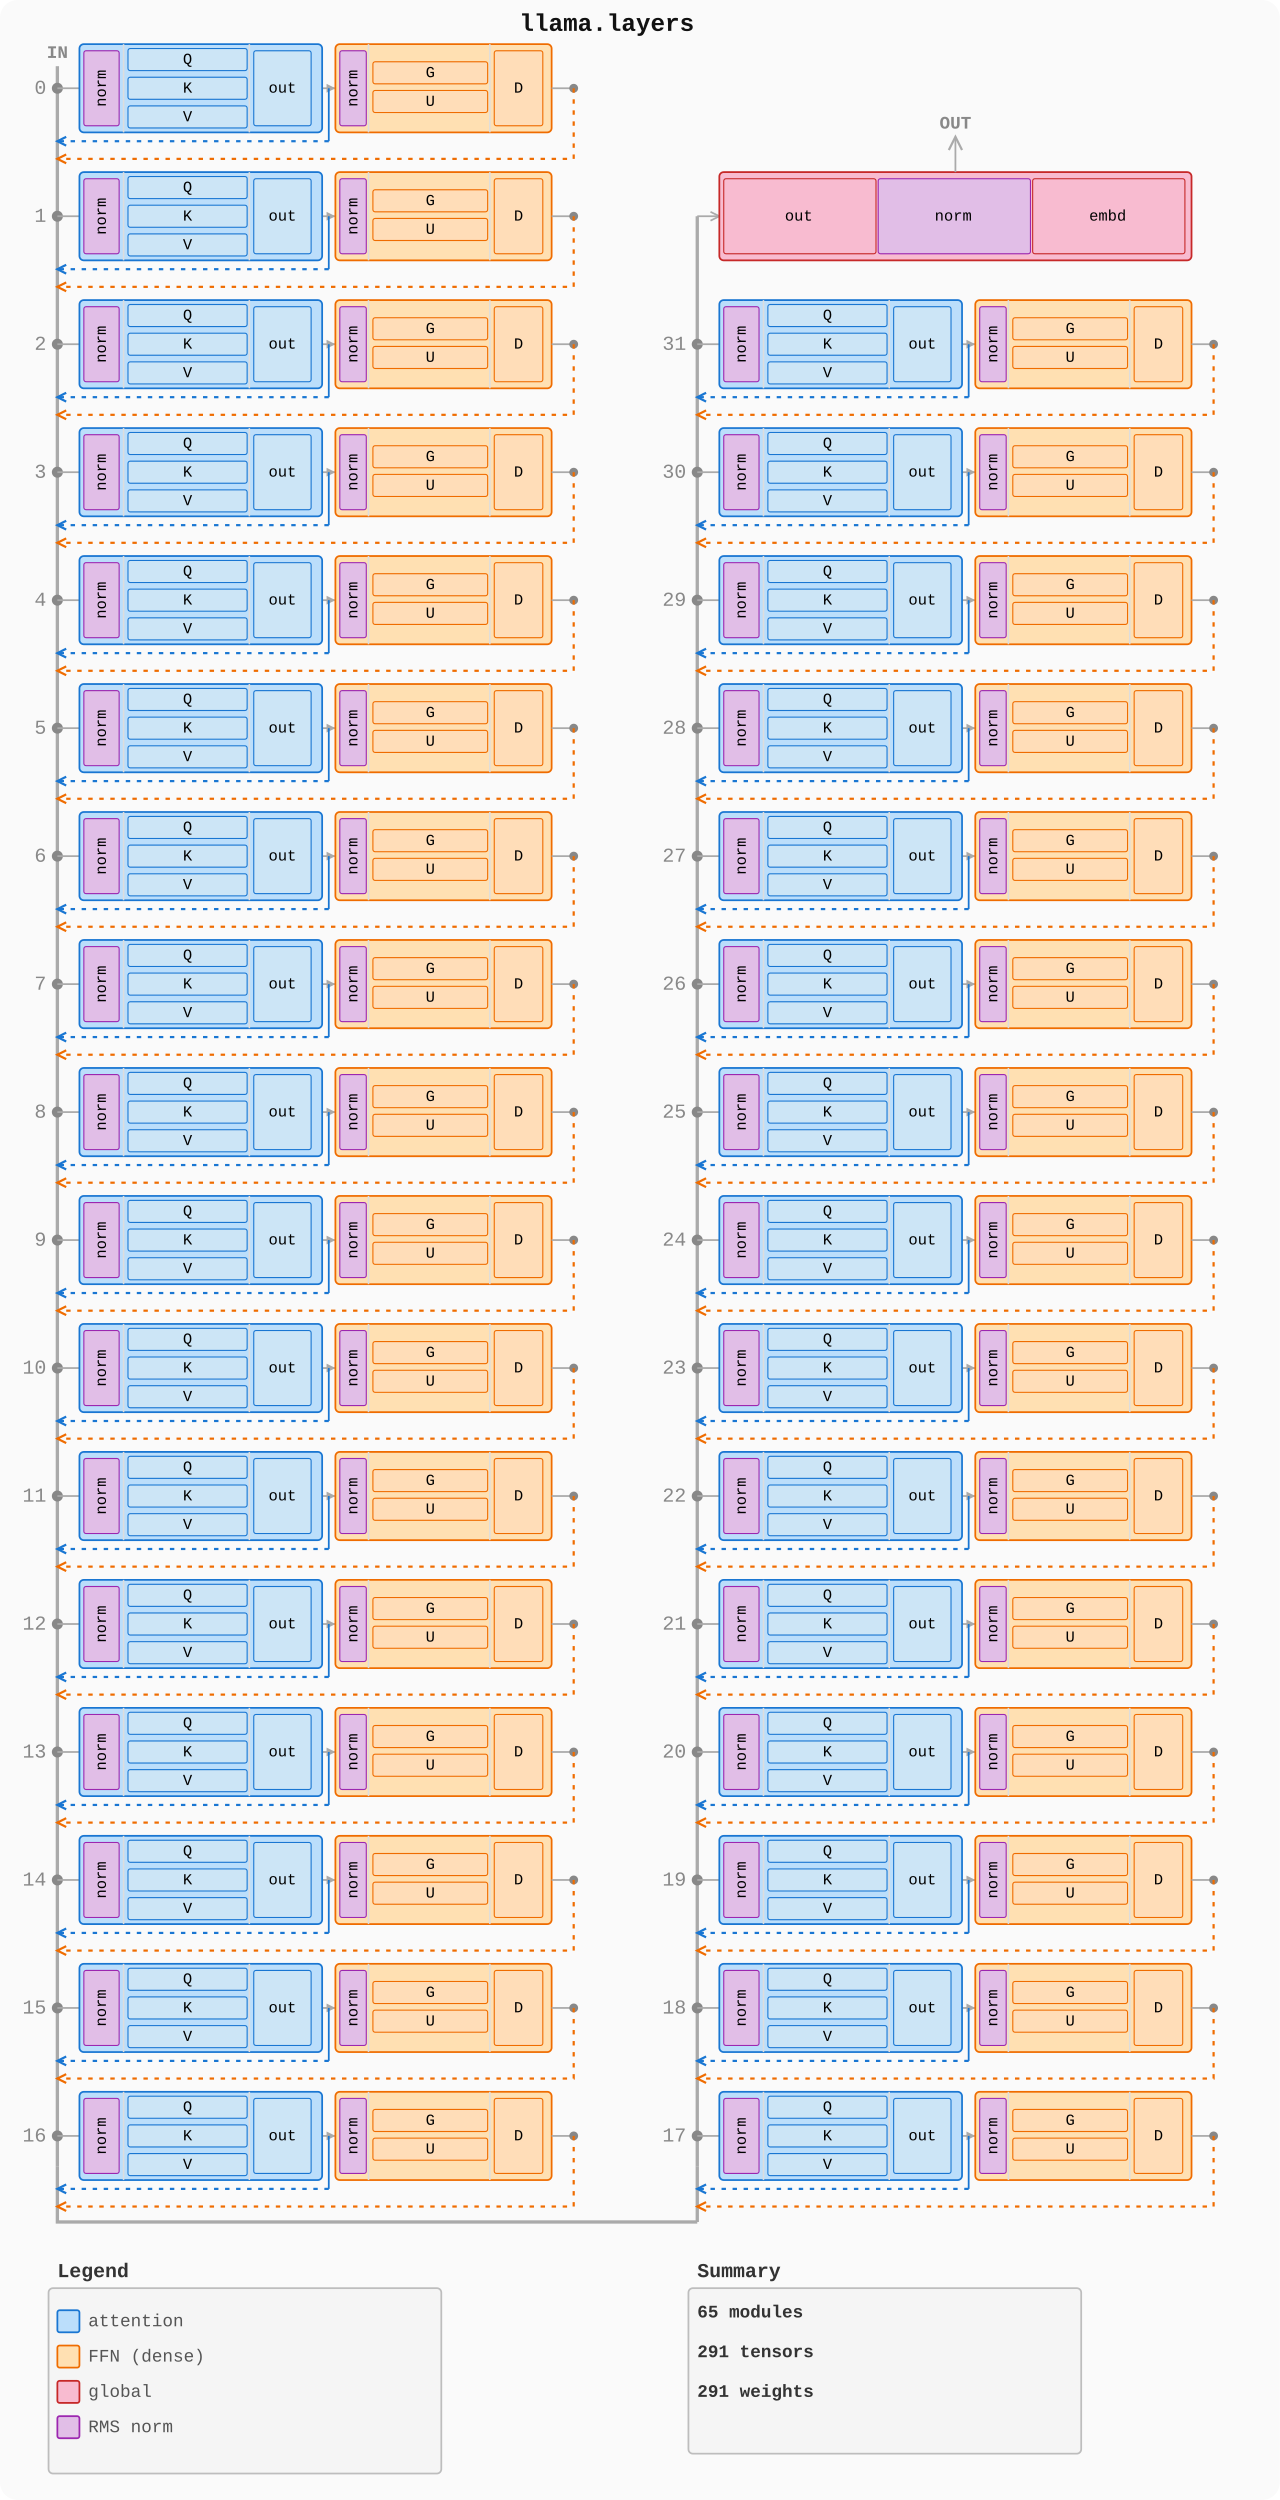
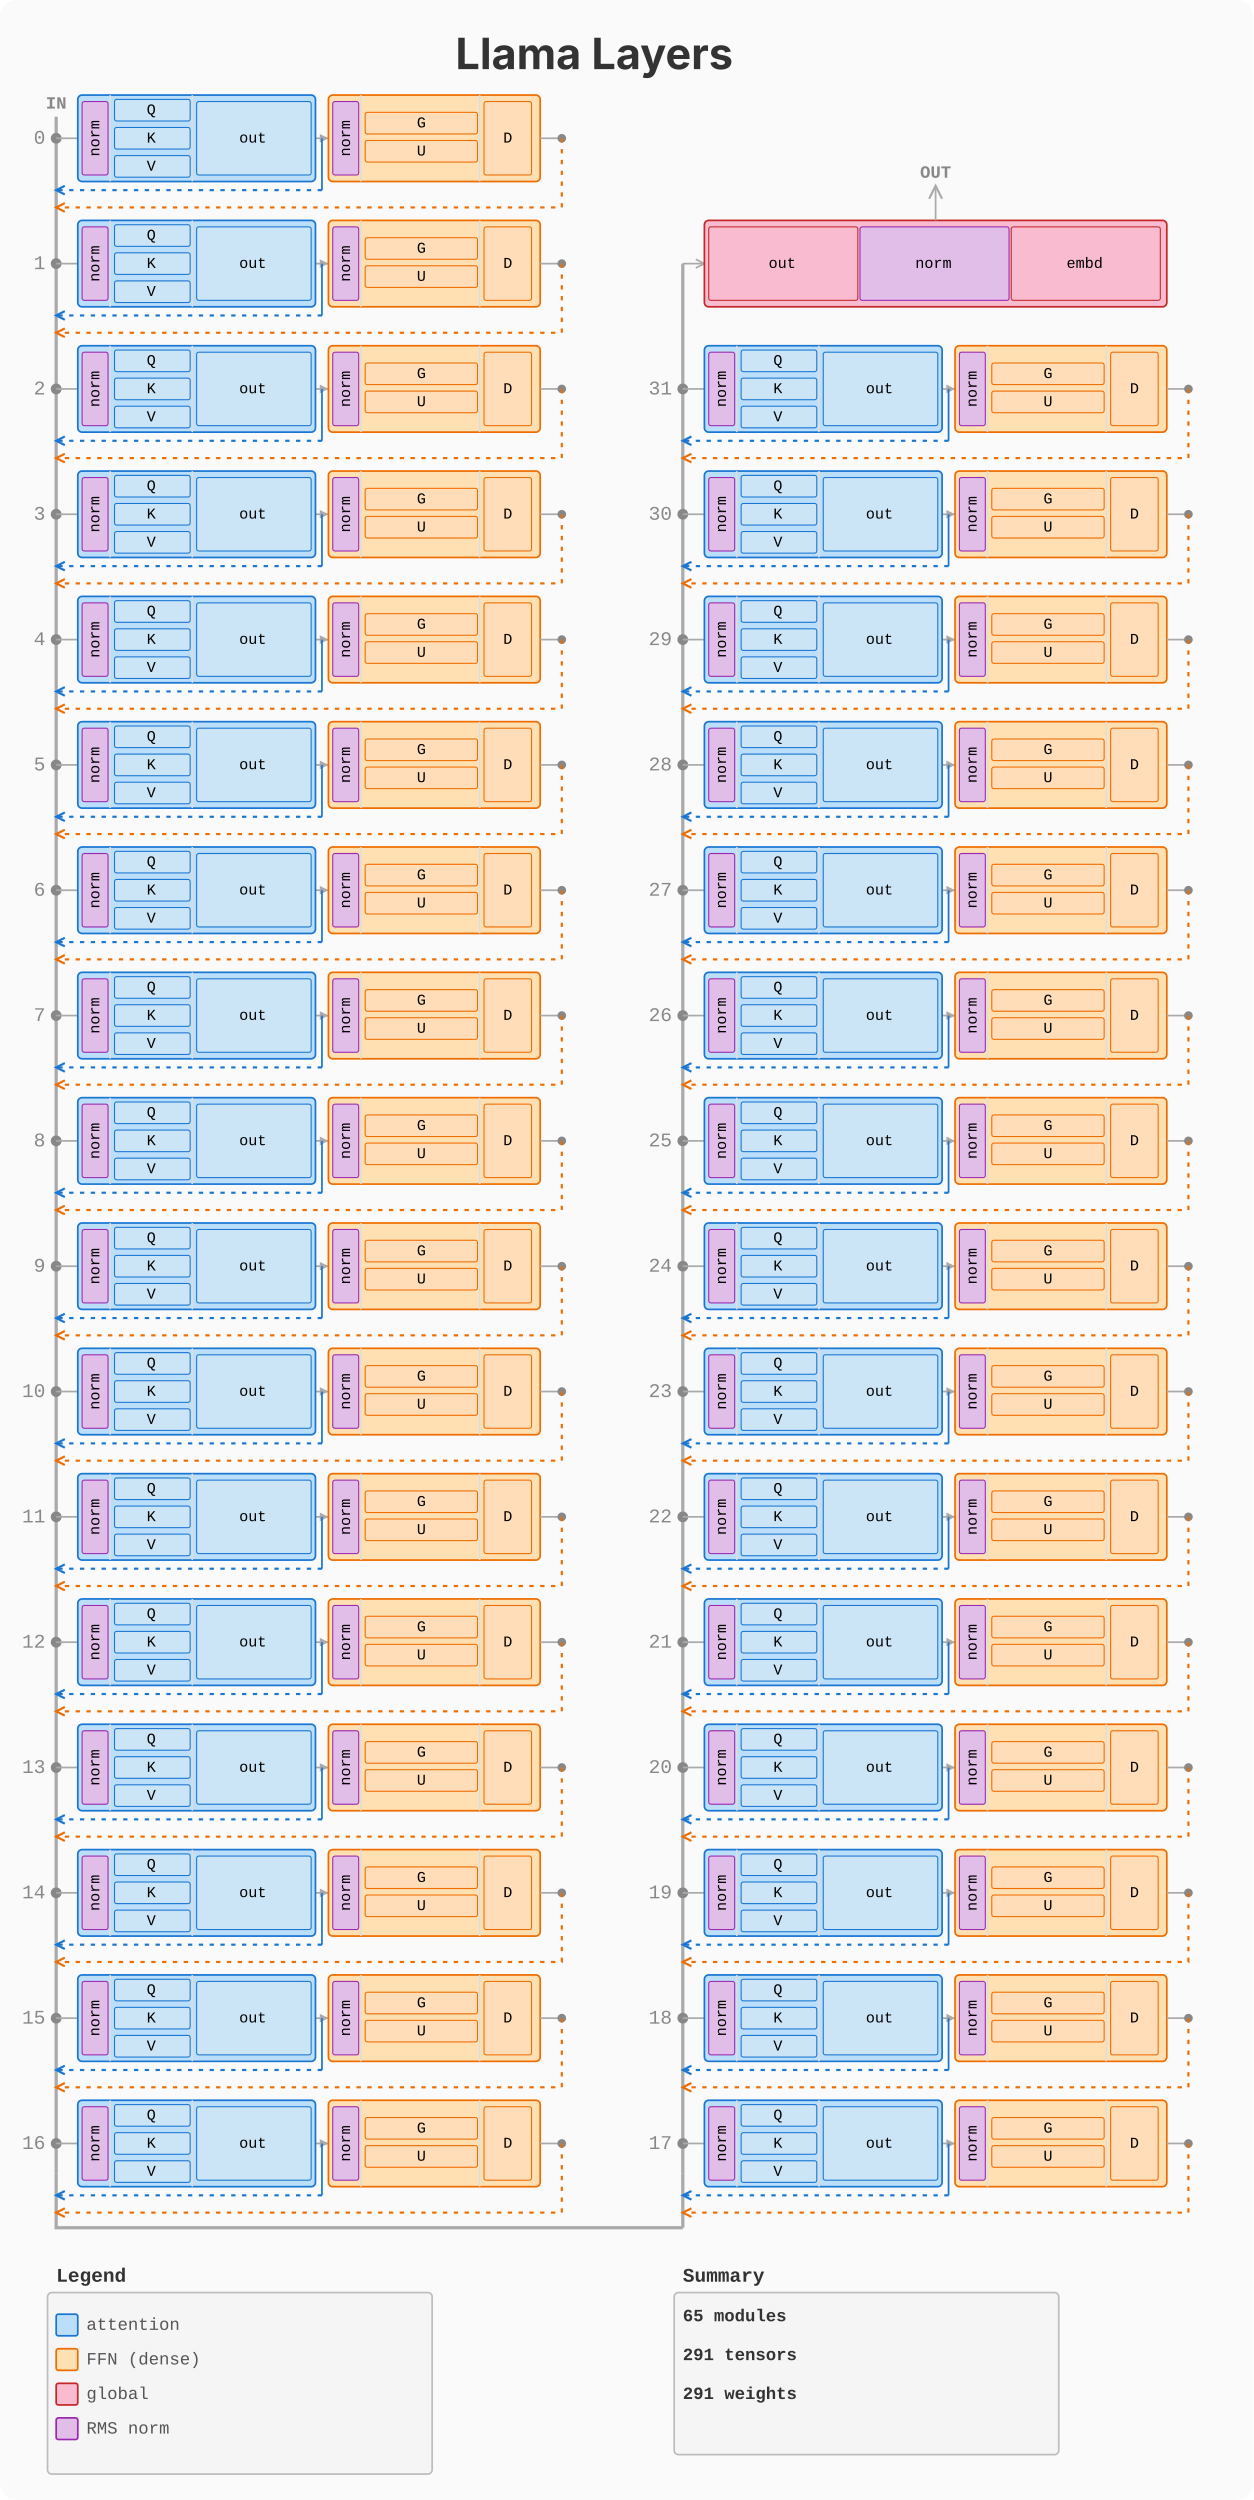
- <svg xmlns="http://www.w3.org/2000/svg" viewBox="0 0 580 1133">
+ <svg xmlns="http://www.w3.org/2000/svg" viewBox="0 0 580 1157">
  <style>
  text { font-family: 'Courier New', monospace; }
-   .title { font-size: 11px; font-weight: bold; fill: #111111; }
+   .title { font-size: 20px; font-weight: bold; fill: #333333; font-family: system-ui, -apple-system, sans-serif; }
  .hdr   { font-size: 9px; font-weight: bold; fill: #333333; text-anchor: middle; dominant-baseline: middle; }
  .lbl   { font-size: 9px; fill: #888888; text-anchor: end; dominant-baseline: middle; }
  .tlbl  { font-size: 7px; fill: #000000; text-anchor: middle; dominant-baseline: middle; }
  .io    { font-size: 8px; font-weight: bold; fill: #888888; text-anchor: middle; dominant-baseline: middle; }
  .gtxt  { font-size: 9px; text-anchor: middle; dominant-baseline: middle; }
  .ltxt  { font-size: 8px; fill: #555555; dominant-baseline: middle; }
  .shdr  { font-size: 8px; font-weight: bold; fill: #333333; dominant-baseline: middle; }
</style>
  <defs>
    <linearGradient id="zm_full_attention" x1="0" y1="0" x2="0" y2="1">
      <stop offset="0%%" stop-color="#e3f2fd" />
      <stop offset="100%%" stop-color="#bbdefb" />
    </linearGradient>
    <linearGradient id="zm_swa" x1="0" y1="0" x2="0" y2="1">
-       <stop offset="0%%" stop-color="#e0f7fa" />
-       <stop offset="100%%" stop-color="#b2dfdb" />
+       <stop offset="0%%" stop-color="#e8f5e9" />
+       <stop offset="100%%" stop-color="#c8e6c9" />
    </linearGradient>
    <linearGradient id="zm_recurrent" x1="0" y1="0" x2="0" y2="1">
      <stop offset="0%%" stop-color="#e8f5e9" />
      <stop offset="100%%" stop-color="#c8e6c9" />
    </linearGradient>
    <linearGradient id="zm_ffn" x1="0" y1="0" x2="0" y2="1">
      <stop offset="0%%" stop-color="#fff3e0" />
      <stop offset="100%%" stop-color="#ffe0b2" />
    </linearGradient>
    <linearGradient id="zm_global" x1="0" y1="0" x2="0" y2="1">
      <stop offset="0%%" stop-color="#fce4ec" />
      <stop offset="100%%" stop-color="#f8bbd0" />
    </linearGradient>
    <symbol id="blk-attention" overflow="visible">
      <rect x="0" y="0" width="110" height="40" fill="url(#zm_full_attention)" stroke="#1976D2" stroke-width="0.8" rx="2" />
-       <rect x="2" y="3" width="16" height="34" fill="#e1bee7" stroke="#9C27B0" stroke-width="0.5" rx="1" />
-       <text class="tlbl" x="10" y="20" transform="rotate(-90,10,20)">norm</text>
-       <line x1="20" y1="0" x2="20" y2="40" stroke="#DDDDDD" stroke-width="0.7" />
-       <rect x="22" y="2" width="54" height="10" fill="#cce5f6" stroke="#1976D2" stroke-width="0.5" rx="1" />
-       <text class="tlbl" x="49" y="7">Q</text>
-       <rect x="22" y="15" width="54" height="10" fill="#cce5f6" stroke="#1976D2" stroke-width="0.5" rx="1" />
-       <text class="tlbl" x="49" y="20">K</text>
-       <rect x="22" y="28" width="54" height="10" fill="#cce5f6" stroke="#1976D2" stroke-width="0.5" rx="1" />
-       <text class="tlbl" x="49" y="33">V</text>
-       <line x1="77" y1="0" x2="77" y2="40" stroke="#DDDDDD" stroke-width="0.7" />
-       <rect x="79" y="3" width="26" height="34" fill="#cce5f6" stroke="#1976D2" stroke-width="0.5" rx="1" />
-       <text class="tlbl" x="92" y="20">out</text>
+       <rect x="2" y="3" width="12" height="34" fill="#e1bee7" stroke="#9C27B0" stroke-width="0.5" rx="1" />
+       <text class="tlbl" x="8" y="20" transform="rotate(-90,8,20)">norm</text>
+       <line x1="15" y1="0" x2="15" y2="40" stroke="#DDDDDD" stroke-width="0.7" />
+       <rect x="17" y="2" width="35" height="10" fill="#cce5f6" stroke="#1976D2" stroke-width="0.5" rx="1" />
+       <text class="tlbl" x="34" y="7">Q</text>
+       <rect x="17" y="15" width="35" height="10" fill="#cce5f6" stroke="#1976D2" stroke-width="0.5" rx="1" />
+       <text class="tlbl" x="34" y="20">K</text>
+       <rect x="17" y="28" width="35" height="10" fill="#cce5f6" stroke="#1976D2" stroke-width="0.5" rx="1" />
+       <text class="tlbl" x="34" y="33">V</text>
+       <line x1="53" y1="0" x2="53" y2="40" stroke="#DDDDDD" stroke-width="0.7" />
+       <rect x="55" y="3" width="53" height="34" fill="#cce5f6" stroke="#1976D2" stroke-width="0.5" rx="1" />
+       <text class="tlbl" x="81" y="20">out</text>
      <line x1="113" y1="20" x2="113" y2="44" stroke="#1976D2" stroke-width="0.8" />
      <path d="M 113,44 L -10,44" fill="none" stroke="#1976D2" stroke-width="1.0" stroke-dasharray="2,3" />
      <polyline points="-6,42 -10,44 -6,46" fill="none" stroke="#1976D2" stroke-width="1.0" />
    </symbol>
    <symbol id="ffn-dense" overflow="visible">
      <rect x="0" y="0" width="98" height="40" fill="url(#zm_ffn)" stroke="#EF6C00" stroke-width="0.8" rx="2" />
      <rect x="2" y="3" width="12" height="34" fill="#e1bee7" stroke="#9C27B0" stroke-width="0.5" rx="1" />
      <text class="tlbl" x="8" y="20" transform="rotate(-90,8,20)">norm</text>
      <line x1="15" y1="0" x2="15" y2="40" stroke="#DDDDDD" stroke-width="0.7" />
      <rect x="17" y="8" width="52" height="10" fill="#ffddb8" stroke="#EF6C00" stroke-width="0.5" rx="1" />
      <text class="tlbl" x="43" y="13">G</text>
      <rect x="17" y="21" width="52" height="10" fill="#ffddb8" stroke="#EF6C00" stroke-width="0.5" rx="1" />
      <text class="tlbl" x="43" y="26">U</text>
      <rect x="72" y="3" width="22" height="34" fill="#ffddb8" stroke="#EF6C00" stroke-width="0.5" rx="1" />
      <text class="tlbl" x="83" y="20">D</text>
      <line x1="70" y1="0" x2="70" y2="40" stroke="#DDDDDD" stroke-width="0.7" />
      <line x1="98" y1="20" x2="108" y2="20" stroke="#AAAAAA" stroke-width="0.8" />
      <circle cx="108" cy="20" r="2" fill="#888888" />
      <path d="M 108,20 L 108,52 L -126,52" fill="none" stroke="#EF6C00" stroke-width="1.0" stroke-dasharray="2,3" />
      <polyline points="-122,50 -126,52 -122,54" fill="none" stroke="#EF6C00" stroke-width="1.0" />
    </symbol>
    <symbol id="row-chrome" overflow="visible">
      <circle cx="26" cy="0" r="2.5" fill="#888888" />
      <line x1="26" y1="0" x2="36" y2="0" stroke="#AAAAAA" stroke-width="0.8" />
      <line x1="146" y1="0" x2="152" y2="0" stroke="#AAAAAA" stroke-width="0.8" />
      <polygon points="148,-2 152,0 148,2" fill="#AAAAAA" />
    </symbol>
    <symbol id="global-row" overflow="visible">
      <line x1="26" y1="0" x2="36" y2="0" stroke="#AAAAAA" stroke-width="0.8" />
      <polyline points="32,-2 36,0 32,2" fill="none" stroke="#AAAAAA" stroke-width="0.8" />
      <rect x="36" y="-20" width="214" height="40" fill="url(#zm_global)" stroke="#C62828" stroke-width="0.8" rx="2" />
      <rect x="38" y="-17" width="69" height="34" fill="#f8bbd0" stroke="#C62828" stroke-width="0.5" rx="1" />
      <text class="tlbl" x="72" y="0">out</text>
      <rect x="108" y="-17" width="69" height="34" fill="#e1bee7" stroke="#9C27B0" stroke-width="0.5" rx="1" />
      <text class="tlbl" x="142" y="0">norm</text>
      <rect x="178" y="-17" width="69" height="34" fill="#f8bbd0" stroke="#C62828" stroke-width="0.5" rx="1" />
      <text class="tlbl" x="212" y="0">embd</text>
      <line x1="143" y1="-20" x2="143" y2="-36" stroke="#AAAAAA" stroke-width="0.8" />
      <polyline points="140,-30 143,-36 146,-30" fill="none" stroke="#AAAAAA" stroke-width="1" />
      <text class="io" x="143" y="-42">OUT</text>
    </symbol>
    <symbol id="legend" overflow="visible">
      <text style="font-size:9px;font-weight:bold;fill:#333333;font-family:'Courier New',monospace" x="4" y="-5">Legend</text>
      <rect width="178" height="84" fill="#f5f5f5" stroke="#bdbdbd" stroke-width="0.8" rx="2" />
      <rect x="4" y="10" width="10" height="10" fill="url(#zm_full_attention)" stroke="#1976D2" stroke-width="0.8" rx="1" />
      <text class="ltxt" x="18" y="15">attention</text>
      <rect x="4" y="26" width="10" height="10" fill="url(#zm_ffn)" stroke="#EF6C00" stroke-width="0.8" rx="1" />
      <text class="ltxt" x="18" y="31">FFN (dense)</text>
      <rect x="4" y="42" width="10" height="10" fill="url(#zm_global)" stroke="#C62828" stroke-width="0.8" rx="1" />
      <text class="ltxt" x="18" y="47">global</text>
      <rect x="4" y="58" width="10" height="10" fill="#e1bee7" stroke="#9C27B0" stroke-width="0.8" rx="1" />
      <text class="ltxt" x="18" y="63">RMS norm</text>
    </symbol>
    <symbol id="summary" overflow="visible">
      <text style="font-size:9px;font-weight:bold;fill:#333333;font-family:'Courier New',monospace" x="4" y="-5">Summary</text>
      <rect width="178" height="75" fill="#f5f5f5" stroke="#bdbdbd" stroke-width="0.8" rx="2" />
      <text class="shdr" x="4" y="11">65 modules</text>
      <text class="shdr" x="4" y="29">291 tensors</text>
      <text class="shdr" x="4" y="47">291 weights</text>
    </symbol>
  </defs>
-   <rect width="580" height="1133" fill="#fafafa" rx="8" />
-   <text class="title" x="275" y="14" text-anchor="middle">llama.layers</text>
-   <line x1="26" y1="30" x2="26" y2="982" stroke="#AAAAAA" stroke-width="1.5" />
-   <text class="io" x="26" y="24">IN</text>
-   <path d="M 26,982 L 26,1007 L 316,1007" fill="none" stroke="#AAAAAA" stroke-width="1.5" />
-   <line x1="316" y1="1007" x2="316" y2="982" stroke="#AAAAAA" stroke-width="1.5" />
-   <line x1="316" y1="982" x2="316" y2="98" stroke="#AAAAAA" stroke-width="1.5" />
-   <use href="#row-chrome" transform="translate(0,40)" />
-   <text class="lbl" x="21" y="40">0</text>
-   <use href="#blk-attention" transform="translate(36,20)" />
-   <use href="#ffn-dense" transform="translate(152,20)" />
-   <use href="#row-chrome" transform="translate(0,98)" />
-   <text class="lbl" x="21" y="98">1</text>
-   <use href="#blk-attention" transform="translate(36,78)" />
-   <use href="#ffn-dense" transform="translate(152,78)" />
-   <use href="#row-chrome" transform="translate(0,156)" />
-   <text class="lbl" x="21" y="156">2</text>
-   <use href="#blk-attention" transform="translate(36,136)" />
-   <use href="#ffn-dense" transform="translate(152,136)" />
-   <use href="#row-chrome" transform="translate(0,214)" />
-   <text class="lbl" x="21" y="214">3</text>
-   <use href="#blk-attention" transform="translate(36,194)" />
-   <use href="#ffn-dense" transform="translate(152,194)" />
-   <use href="#row-chrome" transform="translate(0,272)" />
-   <text class="lbl" x="21" y="272">4</text>
-   <use href="#blk-attention" transform="translate(36,252)" />
-   <use href="#ffn-dense" transform="translate(152,252)" />
-   <use href="#row-chrome" transform="translate(0,330)" />
-   <text class="lbl" x="21" y="330">5</text>
-   <use href="#blk-attention" transform="translate(36,310)" />
-   <use href="#ffn-dense" transform="translate(152,310)" />
-   <use href="#row-chrome" transform="translate(0,388)" />
-   <text class="lbl" x="21" y="388">6</text>
-   <use href="#blk-attention" transform="translate(36,368)" />
-   <use href="#ffn-dense" transform="translate(152,368)" />
-   <use href="#row-chrome" transform="translate(0,446)" />
-   <text class="lbl" x="21" y="446">7</text>
-   <use href="#blk-attention" transform="translate(36,426)" />
-   <use href="#ffn-dense" transform="translate(152,426)" />
-   <use href="#row-chrome" transform="translate(0,504)" />
-   <text class="lbl" x="21" y="504">8</text>
-   <use href="#blk-attention" transform="translate(36,484)" />
-   <use href="#ffn-dense" transform="translate(152,484)" />
-   <use href="#row-chrome" transform="translate(0,562)" />
-   <text class="lbl" x="21" y="562">9</text>
-   <use href="#blk-attention" transform="translate(36,542)" />
-   <use href="#ffn-dense" transform="translate(152,542)" />
-   <use href="#row-chrome" transform="translate(0,620)" />
-   <text class="lbl" x="21" y="620">10</text>
-   <use href="#blk-attention" transform="translate(36,600)" />
-   <use href="#ffn-dense" transform="translate(152,600)" />
-   <use href="#row-chrome" transform="translate(0,678)" />
-   <text class="lbl" x="21" y="678">11</text>
-   <use href="#blk-attention" transform="translate(36,658)" />
-   <use href="#ffn-dense" transform="translate(152,658)" />
-   <use href="#row-chrome" transform="translate(0,736)" />
-   <text class="lbl" x="21" y="736">12</text>
-   <use href="#blk-attention" transform="translate(36,716)" />
-   <use href="#ffn-dense" transform="translate(152,716)" />
-   <use href="#row-chrome" transform="translate(0,794)" />
-   <text class="lbl" x="21" y="794">13</text>
-   <use href="#blk-attention" transform="translate(36,774)" />
-   <use href="#ffn-dense" transform="translate(152,774)" />
-   <use href="#row-chrome" transform="translate(0,852)" />
-   <text class="lbl" x="21" y="852">14</text>
-   <use href="#blk-attention" transform="translate(36,832)" />
-   <use href="#ffn-dense" transform="translate(152,832)" />
-   <use href="#row-chrome" transform="translate(0,910)" />
-   <text class="lbl" x="21" y="910">15</text>
-   <use href="#blk-attention" transform="translate(36,890)" />
-   <use href="#ffn-dense" transform="translate(152,890)" />
-   <use href="#row-chrome" transform="translate(0,968)" />
-   <text class="lbl" x="21" y="968">16</text>
-   <use href="#blk-attention" transform="translate(36,948)" />
-   <use href="#ffn-dense" transform="translate(152,948)" />
-   <use href="#row-chrome" transform="translate(290,968)" />
-   <text class="lbl" x="311" y="968">17</text>
-   <use href="#blk-attention" transform="translate(326,948)" />
-   <use href="#ffn-dense" transform="translate(442,948)" />
-   <use href="#row-chrome" transform="translate(290,910)" />
-   <text class="lbl" x="311" y="910">18</text>
-   <use href="#blk-attention" transform="translate(326,890)" />
-   <use href="#ffn-dense" transform="translate(442,890)" />
-   <use href="#row-chrome" transform="translate(290,852)" />
-   <text class="lbl" x="311" y="852">19</text>
-   <use href="#blk-attention" transform="translate(326,832)" />
-   <use href="#ffn-dense" transform="translate(442,832)" />
-   <use href="#row-chrome" transform="translate(290,794)" />
-   <text class="lbl" x="311" y="794">20</text>
-   <use href="#blk-attention" transform="translate(326,774)" />
-   <use href="#ffn-dense" transform="translate(442,774)" />
-   <use href="#row-chrome" transform="translate(290,736)" />
-   <text class="lbl" x="311" y="736">21</text>
-   <use href="#blk-attention" transform="translate(326,716)" />
-   <use href="#ffn-dense" transform="translate(442,716)" />
-   <use href="#row-chrome" transform="translate(290,678)" />
-   <text class="lbl" x="311" y="678">22</text>
-   <use href="#blk-attention" transform="translate(326,658)" />
-   <use href="#ffn-dense" transform="translate(442,658)" />
-   <use href="#row-chrome" transform="translate(290,620)" />
-   <text class="lbl" x="311" y="620">23</text>
-   <use href="#blk-attention" transform="translate(326,600)" />
-   <use href="#ffn-dense" transform="translate(442,600)" />
-   <use href="#row-chrome" transform="translate(290,562)" />
-   <text class="lbl" x="311" y="562">24</text>
-   <use href="#blk-attention" transform="translate(326,542)" />
-   <use href="#ffn-dense" transform="translate(442,542)" />
-   <use href="#row-chrome" transform="translate(290,504)" />
-   <text class="lbl" x="311" y="504">25</text>
-   <use href="#blk-attention" transform="translate(326,484)" />
-   <use href="#ffn-dense" transform="translate(442,484)" />
-   <use href="#row-chrome" transform="translate(290,446)" />
-   <text class="lbl" x="311" y="446">26</text>
-   <use href="#blk-attention" transform="translate(326,426)" />
-   <use href="#ffn-dense" transform="translate(442,426)" />
-   <use href="#row-chrome" transform="translate(290,388)" />
-   <text class="lbl" x="311" y="388">27</text>
-   <use href="#blk-attention" transform="translate(326,368)" />
-   <use href="#ffn-dense" transform="translate(442,368)" />
-   <use href="#row-chrome" transform="translate(290,330)" />
-   <text class="lbl" x="311" y="330">28</text>
-   <use href="#blk-attention" transform="translate(326,310)" />
-   <use href="#ffn-dense" transform="translate(442,310)" />
-   <use href="#row-chrome" transform="translate(290,272)" />
-   <text class="lbl" x="311" y="272">29</text>
-   <use href="#blk-attention" transform="translate(326,252)" />
-   <use href="#ffn-dense" transform="translate(442,252)" />
-   <use href="#row-chrome" transform="translate(290,214)" />
-   <text class="lbl" x="311" y="214">30</text>
-   <use href="#blk-attention" transform="translate(326,194)" />
-   <use href="#ffn-dense" transform="translate(442,194)" />
-   <use href="#row-chrome" transform="translate(290,156)" />
-   <text class="lbl" x="311" y="156">31</text>
-   <use href="#blk-attention" transform="translate(326,136)" />
-   <use href="#ffn-dense" transform="translate(442,136)" />
-   <use href="#global-row" transform="translate(290,98)" />
-   <use href="#legend" transform="translate(22,1037)" />
-   <use href="#summary" transform="translate(312,1037)" />
+   <rect width="580" height="1157" fill="#fafafa" rx="8" />
+   <text class="title" x="275" y="32" text-anchor="middle">Llama Layers</text>
+   <line x1="26" y1="54" x2="26" y2="1006" stroke="#AAAAAA" stroke-width="1.5" />
+   <text class="io" x="26" y="48">IN</text>
+   <path d="M 26,1006 L 26,1031 L 316,1031" fill="none" stroke="#AAAAAA" stroke-width="1.5" />
+   <line x1="316" y1="1031" x2="316" y2="1006" stroke="#AAAAAA" stroke-width="1.5" />
+   <line x1="316" y1="1006" x2="316" y2="122" stroke="#AAAAAA" stroke-width="1.5" />
+   <use href="#row-chrome" transform="translate(0,64)" />
+   <text class="lbl" x="21" y="64">0</text>
+   <use href="#blk-attention" transform="translate(36,44)" />
+   <use href="#ffn-dense" transform="translate(152,44)" />
+   <use href="#row-chrome" transform="translate(0,122)" />
+   <text class="lbl" x="21" y="122">1</text>
+   <use href="#blk-attention" transform="translate(36,102)" />
+   <use href="#ffn-dense" transform="translate(152,102)" />
+   <use href="#row-chrome" transform="translate(0,180)" />
+   <text class="lbl" x="21" y="180">2</text>
+   <use href="#blk-attention" transform="translate(36,160)" />
+   <use href="#ffn-dense" transform="translate(152,160)" />
+   <use href="#row-chrome" transform="translate(0,238)" />
+   <text class="lbl" x="21" y="238">3</text>
+   <use href="#blk-attention" transform="translate(36,218)" />
+   <use href="#ffn-dense" transform="translate(152,218)" />
+   <use href="#row-chrome" transform="translate(0,296)" />
+   <text class="lbl" x="21" y="296">4</text>
+   <use href="#blk-attention" transform="translate(36,276)" />
+   <use href="#ffn-dense" transform="translate(152,276)" />
+   <use href="#row-chrome" transform="translate(0,354)" />
+   <text class="lbl" x="21" y="354">5</text>
+   <use href="#blk-attention" transform="translate(36,334)" />
+   <use href="#ffn-dense" transform="translate(152,334)" />
+   <use href="#row-chrome" transform="translate(0,412)" />
+   <text class="lbl" x="21" y="412">6</text>
+   <use href="#blk-attention" transform="translate(36,392)" />
+   <use href="#ffn-dense" transform="translate(152,392)" />
+   <use href="#row-chrome" transform="translate(0,470)" />
+   <text class="lbl" x="21" y="470">7</text>
+   <use href="#blk-attention" transform="translate(36,450)" />
+   <use href="#ffn-dense" transform="translate(152,450)" />
+   <use href="#row-chrome" transform="translate(0,528)" />
+   <text class="lbl" x="21" y="528">8</text>
+   <use href="#blk-attention" transform="translate(36,508)" />
+   <use href="#ffn-dense" transform="translate(152,508)" />
+   <use href="#row-chrome" transform="translate(0,586)" />
+   <text class="lbl" x="21" y="586">9</text>
+   <use href="#blk-attention" transform="translate(36,566)" />
+   <use href="#ffn-dense" transform="translate(152,566)" />
+   <use href="#row-chrome" transform="translate(0,644)" />
+   <text class="lbl" x="21" y="644">10</text>
+   <use href="#blk-attention" transform="translate(36,624)" />
+   <use href="#ffn-dense" transform="translate(152,624)" />
+   <use href="#row-chrome" transform="translate(0,702)" />
+   <text class="lbl" x="21" y="702">11</text>
+   <use href="#blk-attention" transform="translate(36,682)" />
+   <use href="#ffn-dense" transform="translate(152,682)" />
+   <use href="#row-chrome" transform="translate(0,760)" />
+   <text class="lbl" x="21" y="760">12</text>
+   <use href="#blk-attention" transform="translate(36,740)" />
+   <use href="#ffn-dense" transform="translate(152,740)" />
+   <use href="#row-chrome" transform="translate(0,818)" />
+   <text class="lbl" x="21" y="818">13</text>
+   <use href="#blk-attention" transform="translate(36,798)" />
+   <use href="#ffn-dense" transform="translate(152,798)" />
+   <use href="#row-chrome" transform="translate(0,876)" />
+   <text class="lbl" x="21" y="876">14</text>
+   <use href="#blk-attention" transform="translate(36,856)" />
+   <use href="#ffn-dense" transform="translate(152,856)" />
+   <use href="#row-chrome" transform="translate(0,934)" />
+   <text class="lbl" x="21" y="934">15</text>
+   <use href="#blk-attention" transform="translate(36,914)" />
+   <use href="#ffn-dense" transform="translate(152,914)" />
+   <use href="#row-chrome" transform="translate(0,992)" />
+   <text class="lbl" x="21" y="992">16</text>
+   <use href="#blk-attention" transform="translate(36,972)" />
+   <use href="#ffn-dense" transform="translate(152,972)" />
+   <use href="#row-chrome" transform="translate(290,992)" />
+   <text class="lbl" x="311" y="992">17</text>
+   <use href="#blk-attention" transform="translate(326,972)" />
+   <use href="#ffn-dense" transform="translate(442,972)" />
+   <use href="#row-chrome" transform="translate(290,934)" />
+   <text class="lbl" x="311" y="934">18</text>
+   <use href="#blk-attention" transform="translate(326,914)" />
+   <use href="#ffn-dense" transform="translate(442,914)" />
+   <use href="#row-chrome" transform="translate(290,876)" />
+   <text class="lbl" x="311" y="876">19</text>
+   <use href="#blk-attention" transform="translate(326,856)" />
+   <use href="#ffn-dense" transform="translate(442,856)" />
+   <use href="#row-chrome" transform="translate(290,818)" />
+   <text class="lbl" x="311" y="818">20</text>
+   <use href="#blk-attention" transform="translate(326,798)" />
+   <use href="#ffn-dense" transform="translate(442,798)" />
+   <use href="#row-chrome" transform="translate(290,760)" />
+   <text class="lbl" x="311" y="760">21</text>
+   <use href="#blk-attention" transform="translate(326,740)" />
+   <use href="#ffn-dense" transform="translate(442,740)" />
+   <use href="#row-chrome" transform="translate(290,702)" />
+   <text class="lbl" x="311" y="702">22</text>
+   <use href="#blk-attention" transform="translate(326,682)" />
+   <use href="#ffn-dense" transform="translate(442,682)" />
+   <use href="#row-chrome" transform="translate(290,644)" />
+   <text class="lbl" x="311" y="644">23</text>
+   <use href="#blk-attention" transform="translate(326,624)" />
+   <use href="#ffn-dense" transform="translate(442,624)" />
+   <use href="#row-chrome" transform="translate(290,586)" />
+   <text class="lbl" x="311" y="586">24</text>
+   <use href="#blk-attention" transform="translate(326,566)" />
+   <use href="#ffn-dense" transform="translate(442,566)" />
+   <use href="#row-chrome" transform="translate(290,528)" />
+   <text class="lbl" x="311" y="528">25</text>
+   <use href="#blk-attention" transform="translate(326,508)" />
+   <use href="#ffn-dense" transform="translate(442,508)" />
+   <use href="#row-chrome" transform="translate(290,470)" />
+   <text class="lbl" x="311" y="470">26</text>
+   <use href="#blk-attention" transform="translate(326,450)" />
+   <use href="#ffn-dense" transform="translate(442,450)" />
+   <use href="#row-chrome" transform="translate(290,412)" />
+   <text class="lbl" x="311" y="412">27</text>
+   <use href="#blk-attention" transform="translate(326,392)" />
+   <use href="#ffn-dense" transform="translate(442,392)" />
+   <use href="#row-chrome" transform="translate(290,354)" />
+   <text class="lbl" x="311" y="354">28</text>
+   <use href="#blk-attention" transform="translate(326,334)" />
+   <use href="#ffn-dense" transform="translate(442,334)" />
+   <use href="#row-chrome" transform="translate(290,296)" />
+   <text class="lbl" x="311" y="296">29</text>
+   <use href="#blk-attention" transform="translate(326,276)" />
+   <use href="#ffn-dense" transform="translate(442,276)" />
+   <use href="#row-chrome" transform="translate(290,238)" />
+   <text class="lbl" x="311" y="238">30</text>
+   <use href="#blk-attention" transform="translate(326,218)" />
+   <use href="#ffn-dense" transform="translate(442,218)" />
+   <use href="#row-chrome" transform="translate(290,180)" />
+   <text class="lbl" x="311" y="180">31</text>
+   <use href="#blk-attention" transform="translate(326,160)" />
+   <use href="#ffn-dense" transform="translate(442,160)" />
+   <use href="#global-row" transform="translate(290,122)" />
+   <use href="#legend" transform="translate(22,1061)" />
+   <use href="#summary" transform="translate(312,1061)" />
</svg>
